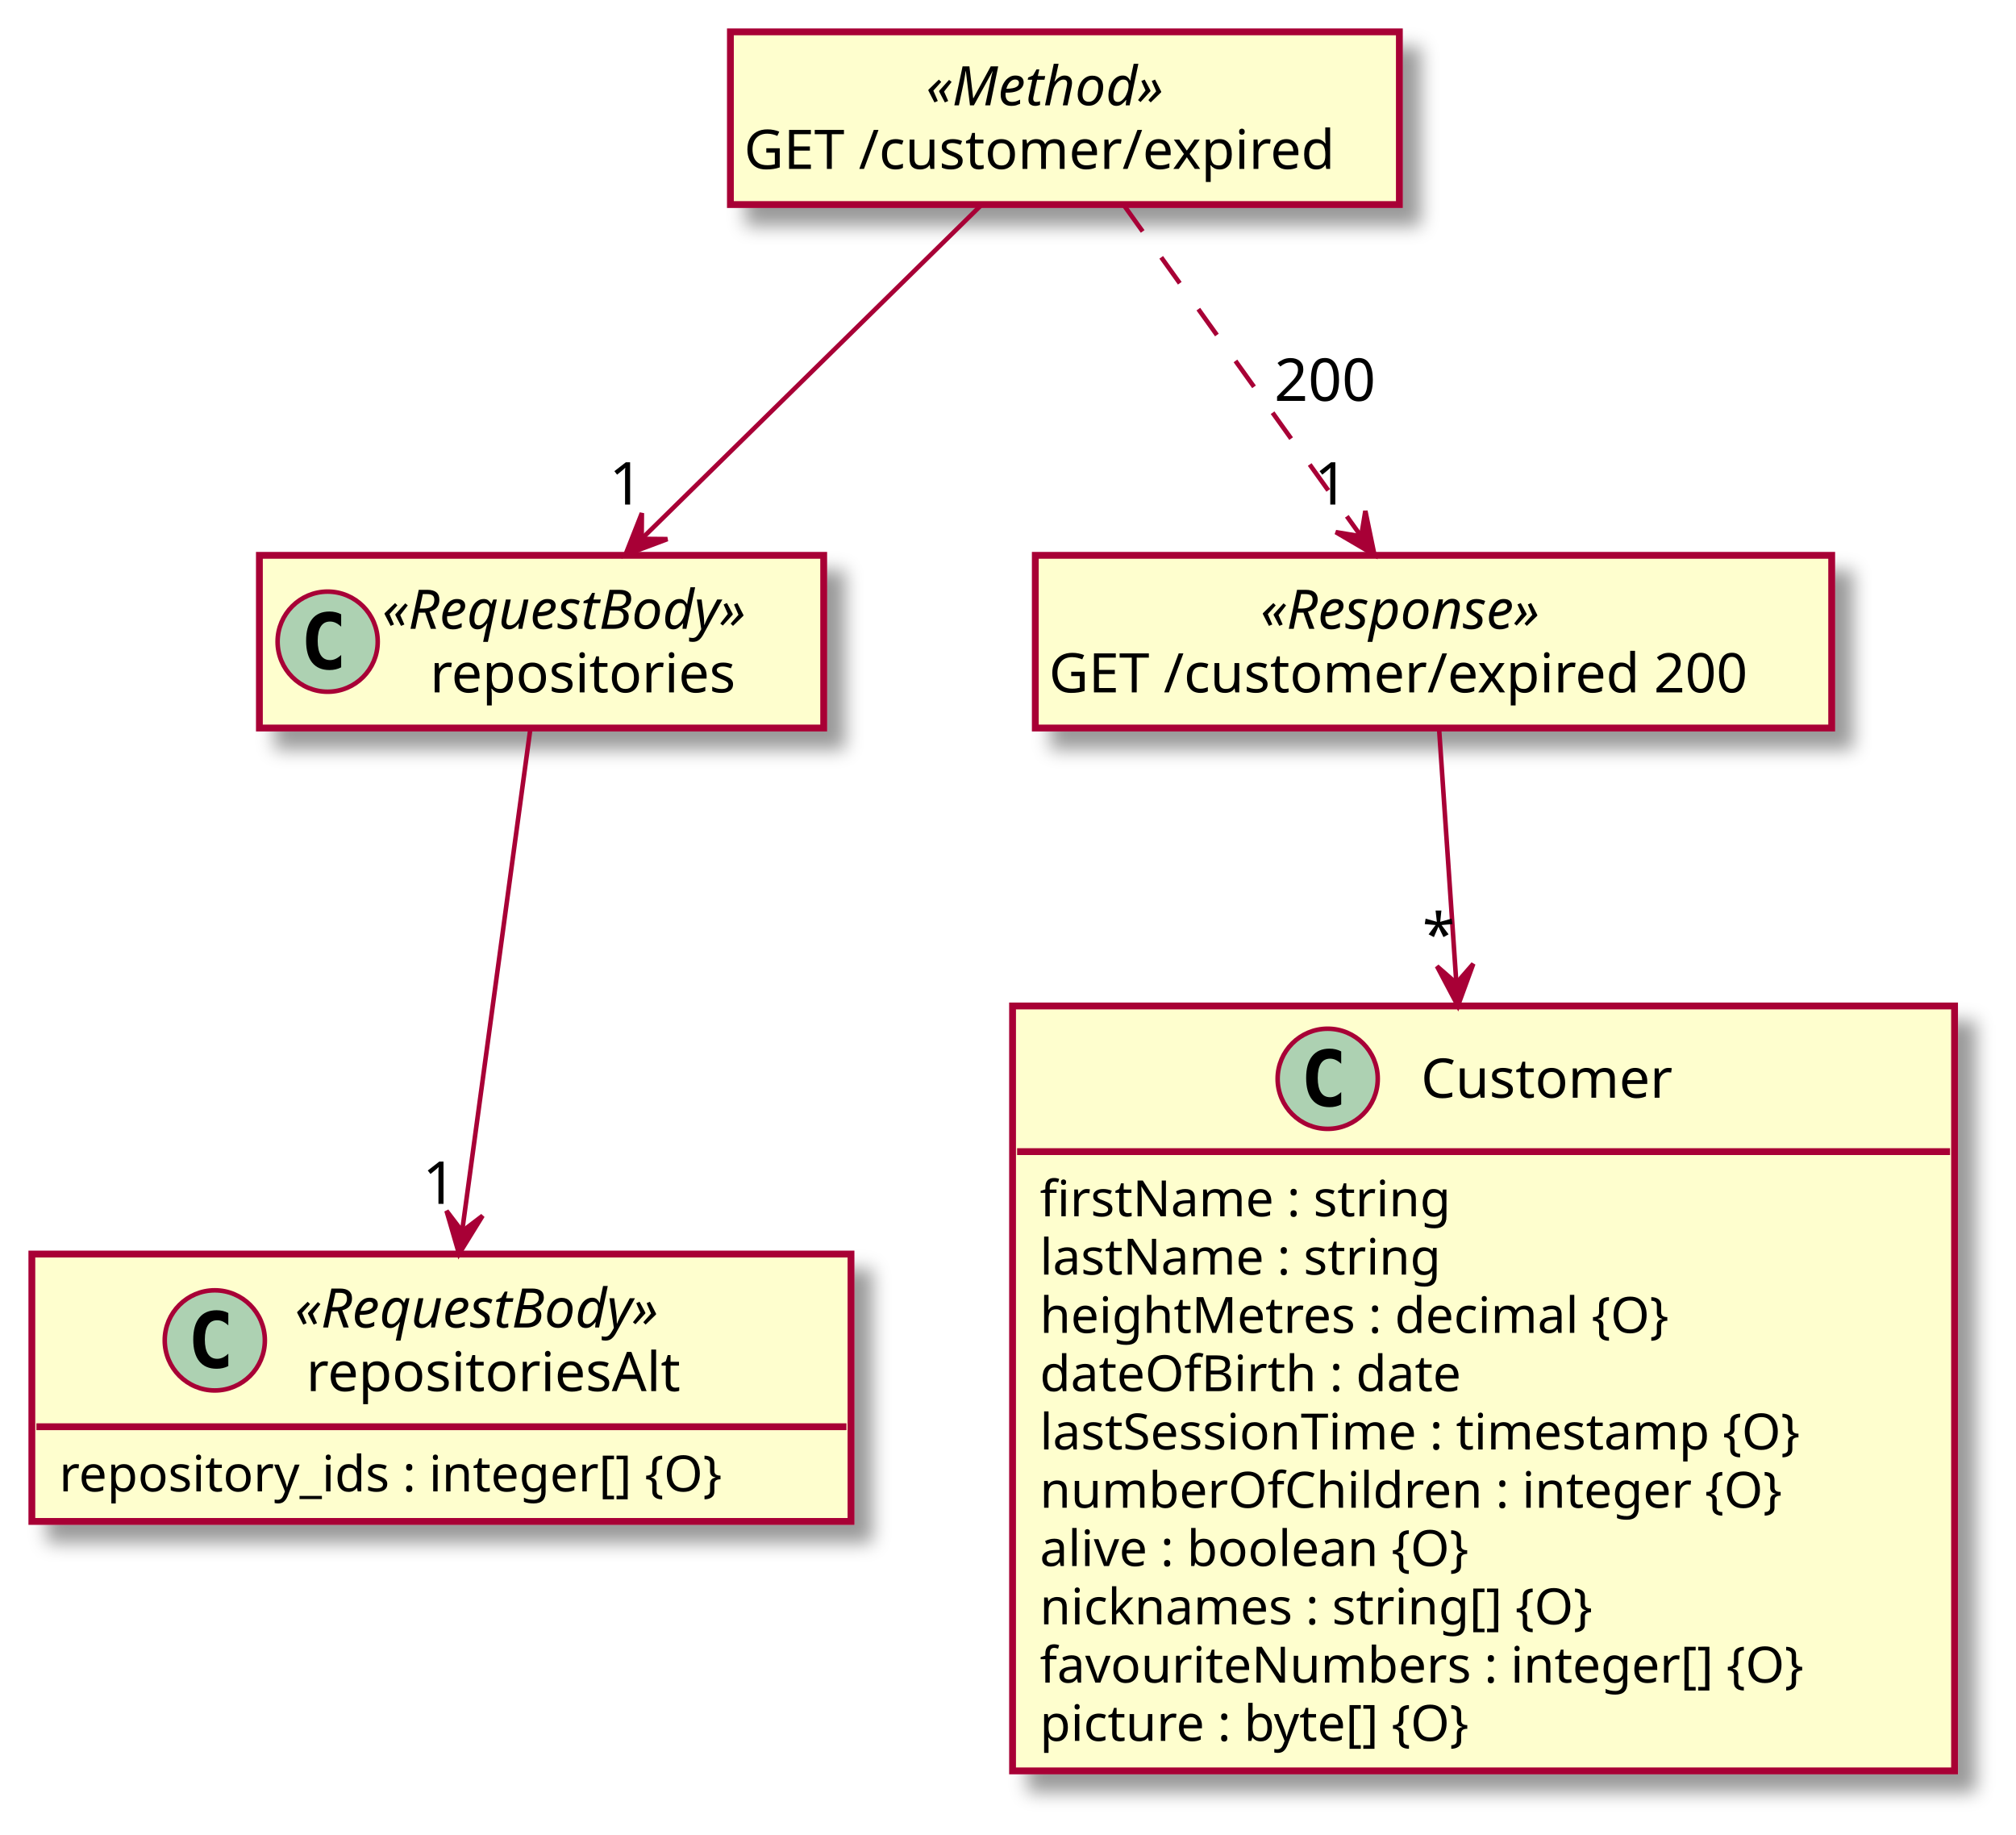
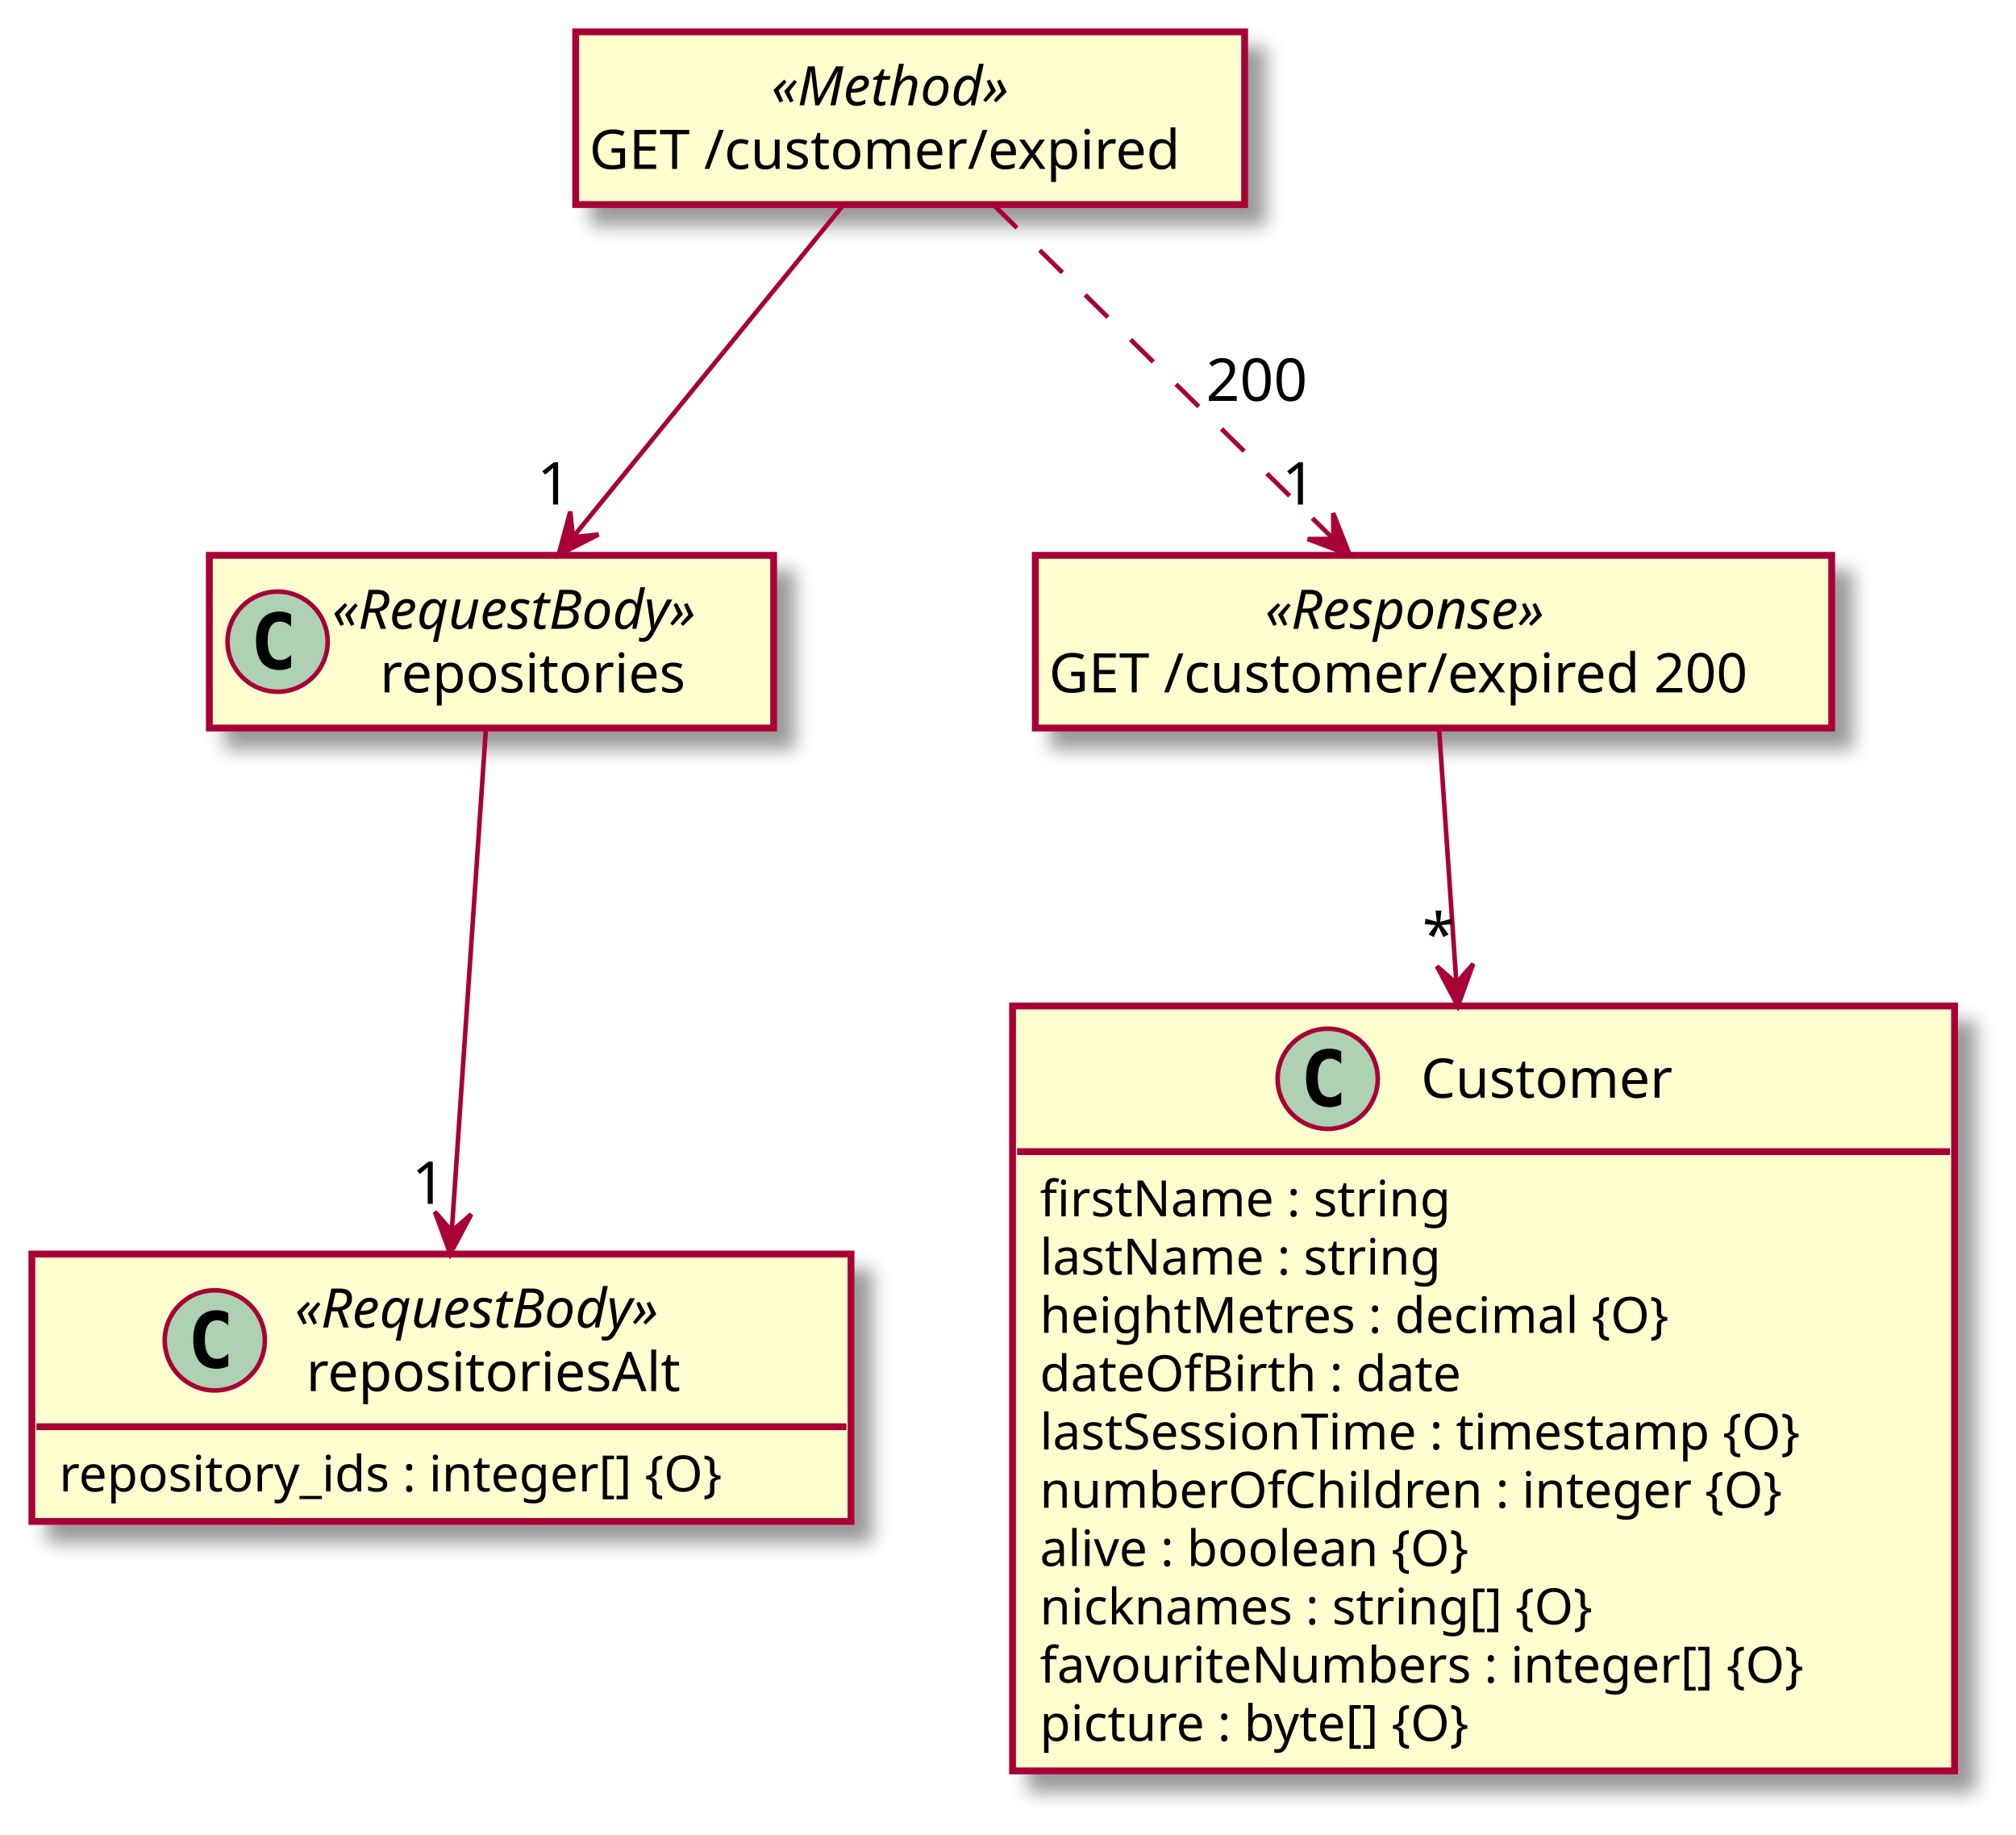
<svg xmlns="http://www.w3.org/2000/svg" contentScriptType="application/ecmascript" contentStyleType="text/css" height="403px" preserveAspectRatio="none" style="width:443px;height:403px;" version="1.1" viewBox="0 0 443 403" width="443px" zoomAndPan="magnify">
  <defs>
    <filter height="300%" id="fvpcq9ho3c239" width="300%" x="-1" y="-1">
      <feGaussianBlur result="blurOut" stdDeviation="2.0" />
      <feColorMatrix in="blurOut" result="blurOut2" type="matrix" values="0 0 0 0 0 0 0 0 0 0 0 0 0 0 0 0 0 0 .4 0" />
      <feOffset dx="4.0" dy="4.0" in="blurOut2" result="blurOut3" />
      <feBlend in="SourceGraphic" in2="blurOut3" mode="normal" />
    </filter>
  </defs>
  <g>
    <rect codeLine="8" fill="#FEFECE" filter="url(#fvpcq9ho3c239)" height="168.047" id="Customer" style="stroke:#A80036;stroke-width:1.5;" width="207" x="222.5" y="221" />
    <ellipse cx="291.75" cy="237" fill="#ADD1B2" rx="11" ry="11" style="stroke:#A80036;stroke-width:1.0;" />
-     <path d="M294.719,242.641 Q294.141,242.938 293.5,243.086 Q292.859,243.234 292.156,243.234 Q289.656,243.234 288.336,241.586 Q287.016,239.938 287.016,236.812 Q287.016,233.688 288.336,232.031 Q289.656,230.375 292.156,230.375 Q292.859,230.375 293.508,230.531 Q294.156,230.688 294.719,230.984 L294.719,233.703 Q294.094,233.125 293.5,232.852 Q292.906,232.578 292.281,232.578 Q290.938,232.578 290.25,233.648 Q289.562,234.719 289.562,236.812 Q289.562,238.906 290.25,239.977 Q290.938,241.047 292.281,241.047 Q292.906,241.047 293.5,240.773 Q294.094,240.5 294.719,239.922 L294.719,242.641 Z " fill="#000000" />
+     <path d="M294.719,242.641 Q294.141,242.938 293.5,243.078 Q292.859,243.234 292.156,243.234 Q289.656,243.234 288.328,241.594 Q287.016,239.938 287.016,236.812 Q287.016,233.688 288.328,232.031 Q289.656,230.375 292.156,230.375 Q292.859,230.375 293.5,230.531 Q294.156,230.688 294.719,230.984 L294.719,233.703 Q294.094,233.125 293.5,232.859 Q292.906,232.578 292.281,232.578 Q290.938,232.578 290.25,233.656 Q289.562,234.719 289.562,236.812 Q289.562,238.906 290.25,239.984 Q290.938,241.047 292.281,241.047 Q292.906,241.047 293.5,240.781 Q294.094,240.5 294.719,239.922 L294.719,242.641 Z " fill="#000000" />
    <text fill="#000000" font-family="sans-serif" font-size="12" lengthAdjust="spacing" textLength="60" x="312.25" y="241.154">Customer</text>
    <line style="stroke:#A80036;stroke-width:1.5;" x1="223.5" x2="428.5" y1="253" y2="253" />
    <text fill="#000000" font-family="sans-serif" font-size="11" lengthAdjust="spacing" textLength="101" x="228.5" y="267.21">firstName : string</text>
    <text fill="#000000" font-family="sans-serif" font-size="11" lengthAdjust="spacing" textLength="99" x="228.5" y="280.015">lastName : string</text>
    <text fill="#000000" font-family="sans-serif" font-size="11" lengthAdjust="spacing" textLength="157" x="228.5" y="292.82">heightMetres : decimal {O}</text>
    <text fill="#000000" font-family="sans-serif" font-size="11" lengthAdjust="spacing" textLength="102" x="228.5" y="305.625">dateOfBirth : date</text>
    <text fill="#000000" font-family="sans-serif" font-size="11" lengthAdjust="spacing" textLength="195" x="228.5" y="318.429">lastSessionTime : timestamp {O}</text>
    <text fill="#000000" font-family="sans-serif" font-size="11" lengthAdjust="spacing" textLength="183" x="228.5" y="331.234">numberOfChildren : integer {O}</text>
    <text fill="#000000" font-family="sans-serif" font-size="11" lengthAdjust="spacing" textLength="110" x="228.5" y="344.039">alive : boolean {O}</text>
    <text fill="#000000" font-family="sans-serif" font-size="11" lengthAdjust="spacing" textLength="141" x="228.5" y="356.843">nicknames : string[] {O}</text>
    <text fill="#000000" font-family="sans-serif" font-size="11" lengthAdjust="spacing" textLength="189" x="228.5" y="369.648">favouriteNumbers : integer[] {O}</text>
    <text fill="#000000" font-family="sans-serif" font-size="11" lengthAdjust="spacing" textLength="110" x="228.5" y="382.453">picture : byte[] {O}</text>
-     <rect codeLine="21" fill="#FEFECE" filter="url(#fvpcq9ho3c239)" height="37.938" id="repositories" style="stroke:#A80036;stroke-width:1.5;" width="124" x="57" y="122" />
-     <ellipse cx="72" cy="140.969" fill="#ADD1B2" rx="11" ry="11" style="stroke:#A80036;stroke-width:1.0;" />
-     <path d="M74.969,146.609 Q74.391,146.906 73.75,147.055 Q73.109,147.203 72.406,147.203 Q69.906,147.203 68.586,145.555 Q67.266,143.906 67.266,140.781 Q67.266,137.656 68.586,136 Q69.906,134.344 72.406,134.344 Q73.109,134.344 73.758,134.5 Q74.406,134.656 74.969,134.953 L74.969,137.672 Q74.344,137.094 73.75,136.82 Q73.156,136.547 72.531,136.547 Q71.188,136.547 70.5,137.617 Q69.812,138.688 69.812,140.781 Q69.812,142.875 70.5,143.945 Q71.188,145.016 72.531,145.016 Q73.156,145.016 73.75,144.742 Q74.344,144.469 74.969,143.891 L74.969,146.609 Z " fill="#000000" />
-     <text fill="#000000" font-family="sans-serif" font-size="12" font-style="italic" lengthAdjust="spacing" textLength="96" x="84" y="138.139">«RequestBody»</text>
-     <text fill="#000000" font-family="sans-serif" font-size="12" lengthAdjust="spacing" textLength="75" x="94.5" y="152.107">repositories</text>
+     <rect codeLine="21" fill="#FEFECE" filter="url(#fvpcq9ho3c239)" height="37.938" id="repositories" style="stroke:#A80036;stroke-width:1.5;" width="124" x="46" y="122" />
+     <ellipse cx="61" cy="140.969" fill="#ADD1B2" rx="11" ry="11" style="stroke:#A80036;stroke-width:1.0;" />
+     <path d="M63.969,146.609 Q63.391,146.906 62.75,147.047 Q62.109,147.203 61.406,147.203 Q58.906,147.203 57.578,145.562 Q56.266,143.906 56.266,140.781 Q56.266,137.656 57.578,136 Q58.906,134.344 61.406,134.344 Q62.109,134.344 62.75,134.5 Q63.406,134.656 63.969,134.953 L63.969,137.672 Q63.344,137.094 62.75,136.828 Q62.156,136.547 61.531,136.547 Q60.188,136.547 59.5,137.625 Q58.812,138.688 58.812,140.781 Q58.812,142.875 59.5,143.953 Q60.188,145.016 61.531,145.016 Q62.156,145.016 62.75,144.75 Q63.344,144.469 63.969,143.891 L63.969,146.609 Z " fill="#000000" />
+     <text fill="#000000" font-family="sans-serif" font-size="12" font-style="italic" lengthAdjust="spacing" textLength="96" x="73" y="138.139">«RequestBody»</text>
+     <text fill="#000000" font-family="sans-serif" font-size="12" lengthAdjust="spacing" textLength="75" x="83.5" y="152.107">repositories</text>
    <rect codeLine="24" fill="#FEFECE" filter="url(#fvpcq9ho3c239)" height="58.742" id="repositoriesAlt" style="stroke:#A80036;stroke-width:1.5;" width="180" x="7" y="275.5" />
    <ellipse cx="47.2" cy="294.469" fill="#ADD1B2" rx="11" ry="11" style="stroke:#A80036;stroke-width:1.0;" />
-     <path d="M50.169,300.109 Q49.591,300.406 48.95,300.555 Q48.309,300.703 47.606,300.703 Q45.106,300.703 43.786,299.055 Q42.466,297.406 42.466,294.281 Q42.466,291.156 43.786,289.5 Q45.106,287.844 47.606,287.844 Q48.309,287.844 48.958,288 Q49.606,288.156 50.169,288.453 L50.169,291.172 Q49.544,290.594 48.95,290.32 Q48.356,290.047 47.731,290.047 Q46.388,290.047 45.7,291.117 Q45.013,292.188 45.013,294.281 Q45.013,296.375 45.7,297.445 Q46.388,298.516 47.731,298.516 Q48.356,298.516 48.95,298.242 Q49.544,297.969 50.169,297.391 L50.169,300.109 Z " fill="#000000" />
+     <path d="M50.169,300.109 Q49.591,300.406 48.95,300.547 Q48.309,300.703 47.606,300.703 Q45.106,300.703 43.778,299.062 Q42.466,297.406 42.466,294.281 Q42.466,291.156 43.778,289.5 Q45.106,287.844 47.606,287.844 Q48.309,287.844 48.95,288 Q49.606,288.156 50.169,288.453 L50.169,291.172 Q49.544,290.594 48.95,290.328 Q48.356,290.047 47.731,290.047 Q46.388,290.047 45.7,291.125 Q45.013,292.188 45.013,294.281 Q45.013,296.375 45.7,297.453 Q46.388,298.516 47.731,298.516 Q48.356,298.516 48.95,298.25 Q49.544,297.969 50.169,297.391 L50.169,300.109 Z " fill="#000000" />
    <text fill="#000000" font-family="sans-serif" font-size="12" font-style="italic" lengthAdjust="spacing" textLength="96" x="64.8" y="291.639">«RequestBody»</text>
    <text fill="#000000" font-family="sans-serif" font-size="12" lengthAdjust="spacing" textLength="91" x="67.3" y="305.607">repositoriesAlt</text>
    <line style="stroke:#A80036;stroke-width:1.5;" x1="8" x2="186" y1="313.438" y2="313.438" />
    <text fill="#000000" font-family="sans-serif" font-size="11" lengthAdjust="spacing" textLength="168" x="13" y="327.648">repository_ids : integer[] {O}</text>
-     <rect codeLine="28" fill="#FEFECE" filter="url(#fvpcq9ho3c239)" height="37.938" id="GET /customer/expired" style="stroke:#A80036;stroke-width:1.5;" width="147" x="160.5" y="7" />
-     <text fill="#000000" font-family="sans-serif" font-size="12" font-style="italic" lengthAdjust="spacing" textLength="61" x="203.5" y="23.139">«Method»</text>
-     <text fill="#000000" font-family="sans-serif" font-size="12" lengthAdjust="spacing" textLength="141" x="163.5" y="37.107">GET /customer/expired</text>
+     <rect codeLine="28" fill="#FEFECE" filter="url(#fvpcq9ho3c239)" height="37.938" id="GET /customer/expired" style="stroke:#A80036;stroke-width:1.5;" width="147" x="126.5" y="7" />
+     <text fill="#000000" font-family="sans-serif" font-size="12" font-style="italic" lengthAdjust="spacing" textLength="61" x="169.5" y="23.139">«Method»</text>
+     <text fill="#000000" font-family="sans-serif" font-size="12" lengthAdjust="spacing" textLength="141" x="129.5" y="37.107">GET /customer/expired</text>
    <rect codeLine="31" fill="#FEFECE" filter="url(#fvpcq9ho3c239)" height="37.938" id="GET /customer/expired 200" style="stroke:#A80036;stroke-width:1.5;" width="175" x="227.5" y="122" />
-     <text fill="#000000" font-family="sans-serif" font-size="12" font-style="italic" lengthAdjust="spacing" textLength="76" x="277" y="138.139">«Response»</text>
+     <text fill="#000000" font-family="sans-serif" font-size="12" font-style="italic" lengthAdjust="spacing" textLength="74" x="278" y="138.139">«Response»</text>
    <text fill="#000000" font-family="sans-serif" font-size="12" lengthAdjust="spacing" textLength="169" x="230.5" y="152.107">GET /customer/expired 200</text>
-     <path codeLine="34" d="M116.519,160.269 C112.903,186.896 106.122,236.827 101.583,270.251 " fill="none" id="repositories-to-repositoriesAlt" style="stroke:#A80036;stroke-width:1.0;" />
-     <polygon fill="#A80036" points="100.875,275.468,106.049,267.088,101.548,270.514,98.122,266.012,100.875,275.468" style="stroke:#A80036;stroke-width:1.0;" />
-     <text fill="#000000" font-family="sans-serif" font-size="13" lengthAdjust="spacing" textLength="8" x="92.847" y="264.477">1</text>
-     <path codeLine="36" d="M316.24,160.269 C317.192,174.288 318.583,194.766 320.018,215.895 " fill="none" id="GET /customer/expired 200-to-Customer" style="stroke:#A80036;stroke-width:1.0;" />
-     <polygon fill="#A80036" points="320.363,220.986,323.744,211.736,320.024,215.998,315.763,212.278,320.363,220.986" style="stroke:#A80036;stroke-width:1.0;" />
-     <text fill="#000000" font-family="sans-serif" font-size="13" lengthAdjust="spacing" textLength="7" x="312.549" y="209.906">*</text>
-     <path codeLine="38" d="M247.014,45.155 C261.185,64.924 283.856,96.552 299.078,117.788 " fill="none" id="GET /customer/expired-to-GET /customer/expired 200" style="stroke:#A80036;stroke-width:1.0;stroke-dasharray:7.0,7.0;" />
-     <polygon fill="#A80036" points="302.018,121.89,300.026,112.245,299.105,117.826,293.524,116.905,302.018,121.89" style="stroke:#A80036;stroke-width:1.0;" />
-     <text fill="#000000" font-family="sans-serif" font-size="13" lengthAdjust="spacing" textLength="24" x="280" y="88.067">200</text>
-     <text fill="#000000" font-family="sans-serif" font-size="13" lengthAdjust="spacing" textLength="8" x="288.817" y="110.838">1</text>
-     <path codeLine="40" d="M215.523,45.155 C195.237,65.089 162.68,97.08 141.067,118.316 " fill="none" id="GET /customer/expired-to-repositories" style="stroke:#A80036;stroke-width:1.0;" />
-     <polygon fill="#A80036" points="137.431,121.89,146.654,118.434,140.997,118.385,141.046,112.729,137.431,121.89" style="stroke:#A80036;stroke-width:1.0;" />
-     <text fill="#000000" font-family="sans-serif" font-size="13" lengthAdjust="spacing" textLength="8" x="133.851" y="110.838">1</text>
+     <path codeLine="34" d="M106.76,160.27 C104.95,186.9 101.56,236.83 99.29,270.25 " fill="none" id="repositories-to-repositoriesAlt" style="stroke:#A80036;stroke-width:1.0;" />
+     <polygon fill="#A80036" points="98.94,275.47,103.548,266.766,99.283,270.482,95.567,266.217,98.94,275.47" style="stroke:#A80036;stroke-width:1.0;" />
+     <text fill="#000000" font-family="sans-serif" font-size="13" lengthAdjust="spacing" textLength="8" x="90.489" y="264.479">1</text>
+     <path codeLine="36" d="M316.24,160.27 C317.19,174.29 318.58,194.77 320.02,215.89 " fill="none" id="GET /customer/expired 200-to-Customer" style="stroke:#A80036;stroke-width:1.0;" />
+     <polygon fill="#A80036" points="320.36,220.99,323.733,211.737,320.017,216.002,315.752,212.286,320.36,220.99" style="stroke:#A80036;stroke-width:1.0;" />
+     <text fill="#000000" font-family="sans-serif" font-size="13" lengthAdjust="spacing" textLength="7" x="312.546" y="209.911">*</text>
+     <path codeLine="38" d="M218.48,45.16 C238.76,65.09 271.32,97.08 292.93,118.32 " fill="none" id="GET /customer/expired-to-GET /customer/expired 200" style="stroke:#A80036;stroke-width:1.0;stroke-dasharray:7.0,7.0;" />
+     <polygon fill="#A80036" points="296.57,121.89,292.96,112.727,293.006,118.383,287.349,118.429,296.57,121.89" style="stroke:#A80036;stroke-width:1.0;" />
+     <text fill="#000000" font-family="sans-serif" font-size="13" lengthAdjust="spacing" textLength="24" x="265" y="88.067">200</text>
+     <text fill="#000000" font-family="sans-serif" font-size="13" lengthAdjust="spacing" textLength="8" x="281.701" y="110.838">1</text>
+     <path codeLine="40" d="M185.22,45.16 C169.12,64.92 143.37,96.55 126.08,117.79 " fill="none" id="GET /customer/expired-to-repositories" style="stroke:#A80036;stroke-width:1.0;" />
+     <polygon fill="#A80036" points="122.74,121.89,131.52,117.427,125.893,118.009,125.311,112.383,122.74,121.89" style="stroke:#A80036;stroke-width:1.0;" />
+     <text fill="#000000" font-family="sans-serif" font-size="13" lengthAdjust="spacing" textLength="8" x="118.029" y="110.838">1</text>
  </g>
</svg>
